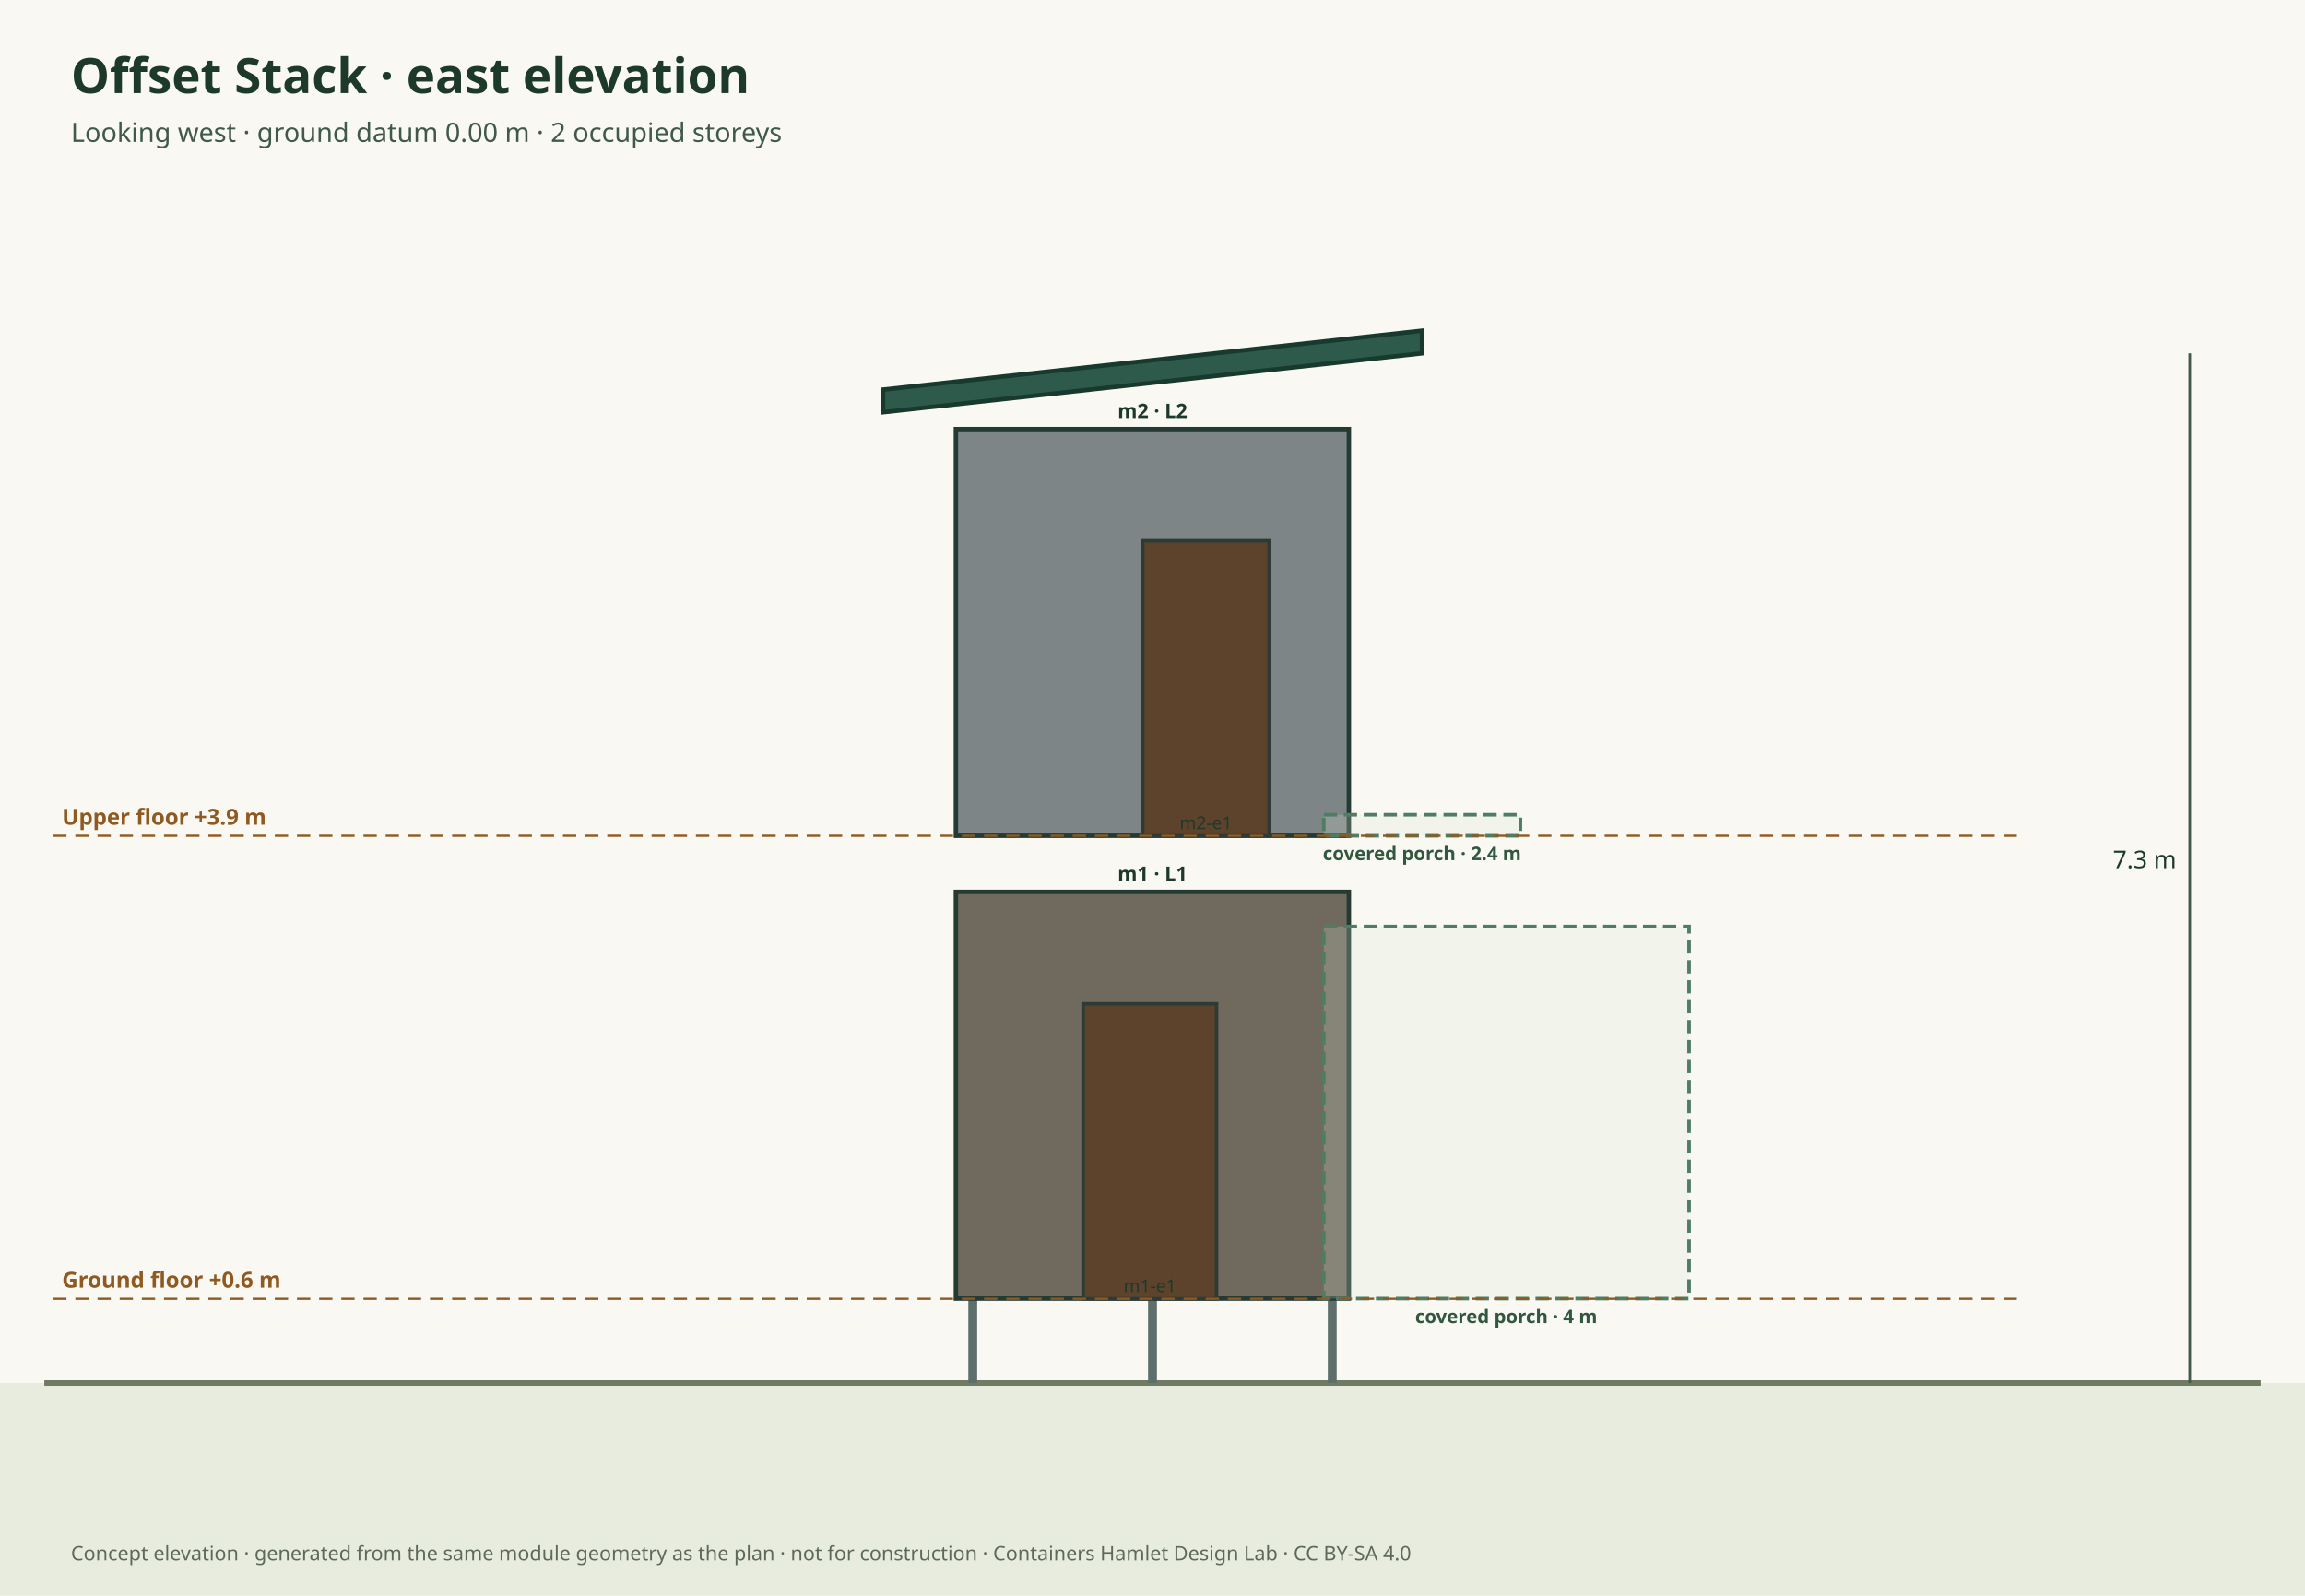
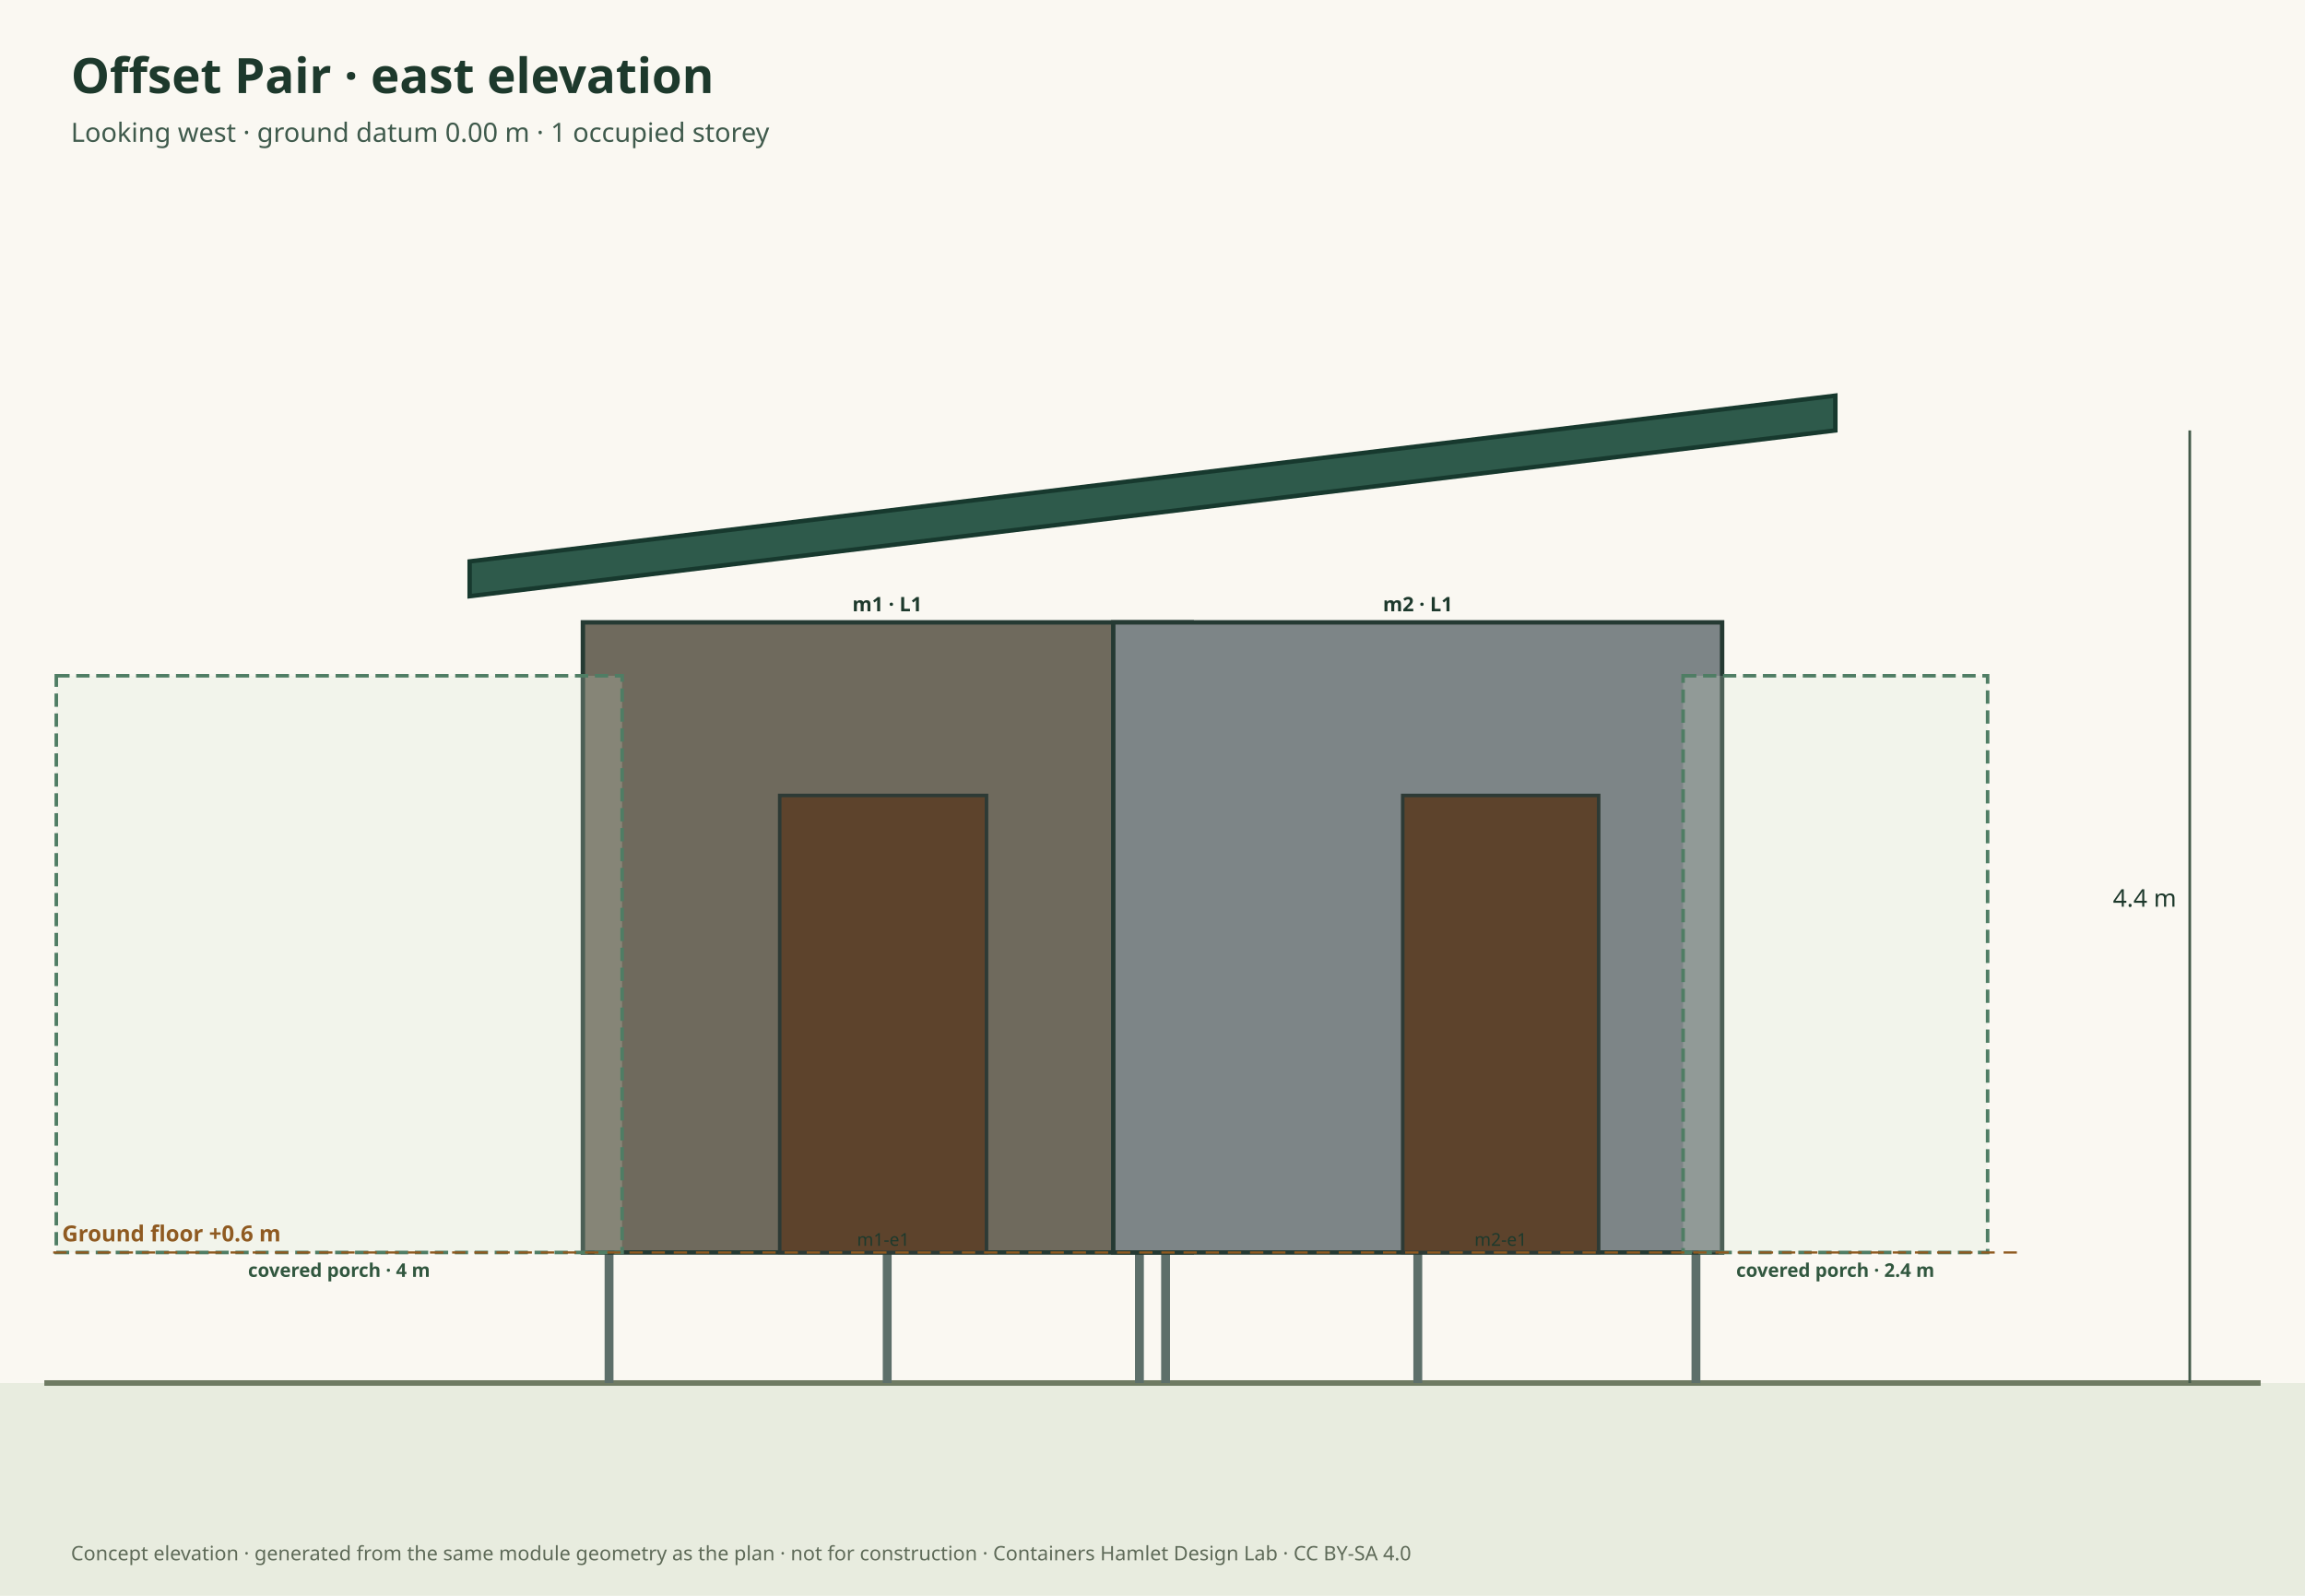
<svg xmlns="http://www.w3.org/2000/svg" viewBox="0 0 1040 720" role="img" aria-labelledby="concept-hamlet-offset-stack-approach-t concept-hamlet-offset-stack-approach-d">
  <rect width="1040" height="720" fill="#faf8f2" />
-   <text x="32" y="42" font-family="system-ui, sans-serif" font-size="22" font-weight="800" fill="#1d392c">Offset Stack · east elevation</text>
-   <text x="32" y="64" font-family="system-ui, sans-serif" font-size="12" fill="#3f5a4c">Looking west · ground datum 0.00 m · 2 occupied storeys</text>
+   <text x="32" y="42" font-family="system-ui, sans-serif" font-size="22" font-weight="800" fill="#1d392c">Offset Pair · east elevation</text>
+   <text x="32" y="64" font-family="system-ui, sans-serif" font-size="12" fill="#3f5a4c">Looking west · ground datum 0.00 m · 1 occupied storey</text>
  <rect x="0" y="624" width="1040" height="96" fill="#e8ecdf" />
  <line x1="20" y1="624" x2="1020" y2="624" stroke="#6f7b63" stroke-width="2.5" />
-   <line x1="438.9" y1="624" x2="438.9" y2="586" stroke="#5d6f6a" stroke-width="4" />
-   <line x1="520" y1="624" x2="520" y2="586" stroke="#5d6f6a" stroke-width="4" />
-   <line x1="601.1" y1="624" x2="601.1" y2="586" stroke="#5d6f6a" stroke-width="4" />
-   <rect x="431.3" y="402.4" width="177.3" height="183.5" fill="#6f6a5d" stroke="#253a33" stroke-width="2" />
-   <text x="520" y="397.4" text-anchor="middle" font-family="system-ui, sans-serif" font-size="9" font-weight="800" fill="#1d392c" stroke="#faf8f2" stroke-width="2.2" paint-order="stroke">m1 · L1</text>
-   <rect x="488.7" y="452.9" width="60.2" height="133.1" fill="#5d432c" stroke="#2d3a35" stroke-width="1.6" />
-   <text x="518.8" y="583" text-anchor="middle" font-family="system-ui, sans-serif" font-size="8" fill="#1d392c">m1-e1</text>
-   <rect x="431.3" y="193.6" width="177.3" height="183.5" fill="#7d8587" stroke="#253a33" stroke-width="2" />
-   <text x="520" y="188.6" text-anchor="middle" font-family="system-ui, sans-serif" font-size="9" font-weight="800" fill="#1d392c" stroke="#faf8f2" stroke-width="2.2" paint-order="stroke">m2 · L2</text>
-   <rect x="515.6" y="244" width="57" height="133.1" fill="#5d432c" stroke="#2d3a35" stroke-width="1.6" />
-   <text x="544.1" y="374.1" text-anchor="middle" font-family="system-ui, sans-serif" font-size="8" fill="#1d392c">m2-e1</text>
-   <rect x="597.3" y="418" width="164.8" height="167.9" fill="#d8e6d3" fill-opacity="0.22" stroke="#4f7d64" stroke-width="1.6" stroke-dasharray="6 3" />
-   <text x="679.6" y="597" text-anchor="middle" font-family="system-ui, sans-serif" font-size="8.5" font-weight="700" fill="#31573f" stroke="#faf8f2" stroke-width="2" paint-order="stroke">covered porch · 4 m</text>
-   <rect x="597.3" y="367.6" width="88.7" height="9.5" fill="#d8e6d3" fill-opacity="0.22" stroke="#4f7d64" stroke-width="1.6" stroke-dasharray="6 3" />
-   <text x="641.6" y="388.1" text-anchor="middle" font-family="system-ui, sans-serif" font-size="8.5" font-weight="700" fill="#31573f" stroke="#faf8f2" stroke-width="2" paint-order="stroke">covered porch · 2.4 m</text>
-   <path d="M398.4 186L641.6 159.4L641.6 149.2L398.4 175.8Z" fill="#245244" fill-opacity="0.95" stroke="#17392e" stroke-width="2" />
-   <line x1="24" y1="586" x2="910" y2="586" stroke="#8f5a21" stroke-width="1" stroke-dasharray="6 4" />
-   <text x="28" y="581" font-family="system-ui, sans-serif" font-size="10" font-weight="700" fill="#8f5a21">Ground floor +0.6 m</text>
-   <line x1="24" y1="377.1" x2="910" y2="377.1" stroke="#8f5a21" stroke-width="1" stroke-dasharray="6 4" />
-   <text x="28" y="372.1" font-family="system-ui, sans-serif" font-size="10" font-weight="700" fill="#8f5a21">Upper floor +3.9 m</text>
-   <line x1="988" y1="624" x2="988" y2="159.4" stroke="#435a4a" stroke-width="1.2" />
-   <text x="982" y="391.7" text-anchor="end" font-family="system-ui, sans-serif" font-size="11" fill="#1d392c">7.3 m</text>
+   <line x1="274.8" y1="624" x2="274.8" y2="565.1" stroke="#5d6f6a" stroke-width="4" />
+   <line x1="400.3" y1="624" x2="400.3" y2="565.1" stroke="#5d6f6a" stroke-width="4" />
+   <line x1="525.9" y1="624" x2="525.9" y2="565.1" stroke="#5d6f6a" stroke-width="4" />
+   <line x1="514.1" y1="624" x2="514.1" y2="565.1" stroke="#5d6f6a" stroke-width="4" />
+   <line x1="639.7" y1="624" x2="639.7" y2="565.1" stroke="#5d6f6a" stroke-width="4" />
+   <line x1="765.2" y1="624" x2="765.2" y2="565.1" stroke="#5d6f6a" stroke-width="4" />
+   <rect x="263" y="280.8" width="274.7" height="284.3" fill="#6f6a5d" stroke="#253a33" stroke-width="2" />
+   <text x="400.3" y="275.8" text-anchor="middle" font-family="system-ui, sans-serif" font-size="9" font-weight="800" fill="#1d392c" stroke="#faf8f2" stroke-width="2.2" paint-order="stroke">m1 · L1</text>
+   <rect x="351.8" y="358.9" width="93.3" height="206.2" fill="#5d432c" stroke="#2d3a35" stroke-width="1.6" />
+   <text x="398.5" y="562.1" text-anchor="middle" font-family="system-ui, sans-serif" font-size="8" fill="#1d392c">m1-e1</text>
+   <rect x="502.3" y="280.8" width="274.7" height="284.3" fill="#7d8587" stroke="#253a33" stroke-width="2" />
+   <text x="639.7" y="275.8" text-anchor="middle" font-family="system-ui, sans-serif" font-size="9" font-weight="800" fill="#1d392c" stroke="#faf8f2" stroke-width="2.2" paint-order="stroke">m2 · L1</text>
+   <rect x="632.9" y="358.9" width="88.4" height="206.2" fill="#5d432c" stroke="#2d3a35" stroke-width="1.6" />
+   <text x="677.1" y="562.1" text-anchor="middle" font-family="system-ui, sans-serif" font-size="8" fill="#1d392c">m2-e1</text>
+   <rect x="25.4" y="304.9" width="255.3" height="260.2" fill="#d8e6d3" fill-opacity="0.22" stroke="#4f7d64" stroke-width="1.6" stroke-dasharray="6 3" />
+   <text x="153" y="576.1" text-anchor="middle" font-family="system-ui, sans-serif" font-size="8.5" font-weight="700" fill="#31573f" stroke="#faf8f2" stroke-width="2" paint-order="stroke">covered porch · 4 m</text>
+   <rect x="759.4" y="304.9" width="137.4" height="260.2" fill="#d8e6d3" fill-opacity="0.22" stroke="#4f7d64" stroke-width="1.6" stroke-dasharray="6 3" />
+   <text x="828.1" y="576.1" text-anchor="middle" font-family="system-ui, sans-serif" font-size="8.5" font-weight="700" fill="#31573f" stroke="#faf8f2" stroke-width="2" paint-order="stroke">covered porch · 2.4 m</text>
+   <path d="M211.9 269L828.1 194.2L828.1 178.5L211.9 253.3Z" fill="#245244" fill-opacity="0.95" stroke="#17392e" stroke-width="2" />
+   <line x1="24" y1="565.1" x2="910" y2="565.1" stroke="#8f5a21" stroke-width="1" stroke-dasharray="6 4" />
+   <text x="28" y="560.1" font-family="system-ui, sans-serif" font-size="10" font-weight="700" fill="#8f5a21">Ground floor +0.6 m</text>
+   <line x1="988" y1="624" x2="988" y2="194.2" stroke="#435a4a" stroke-width="1.2" />
+   <text x="982" y="409.1" text-anchor="end" font-family="system-ui, sans-serif" font-size="11" fill="#1d392c">4.4 m</text>
  <text x="32" y="704" font-family="system-ui, sans-serif" font-size="9" fill="#5e6a58">Concept elevation · generated from the same module geometry as the plan · not for construction · Containers Hamlet Design Lab · CC BY-SA 4.0</text>
</svg>
